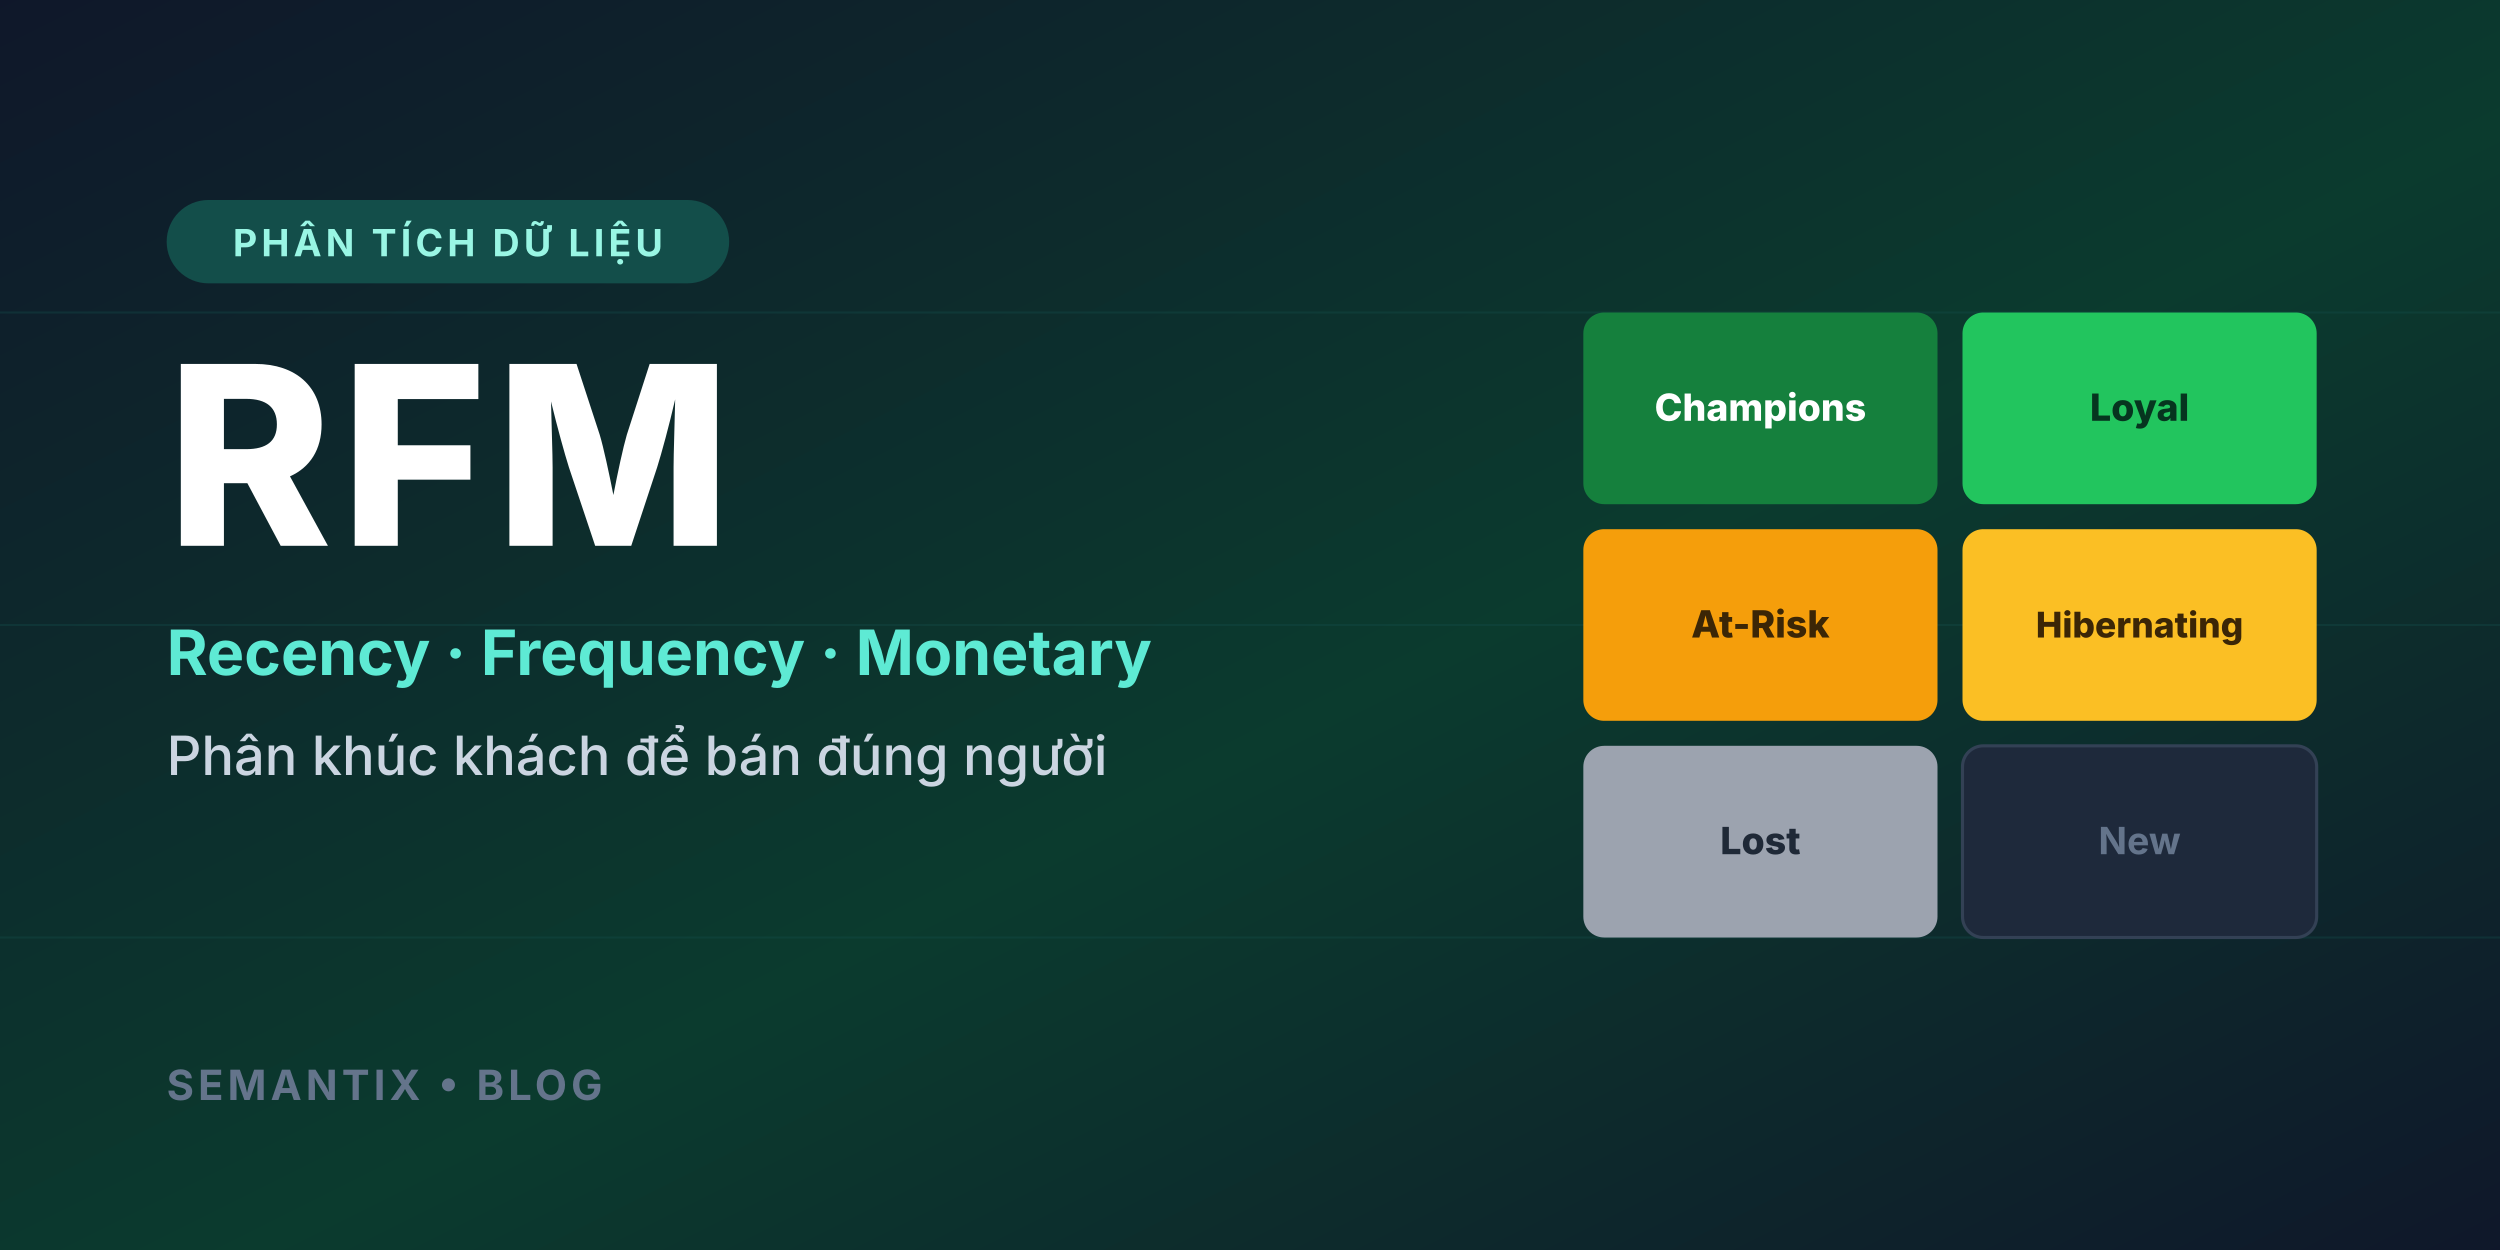
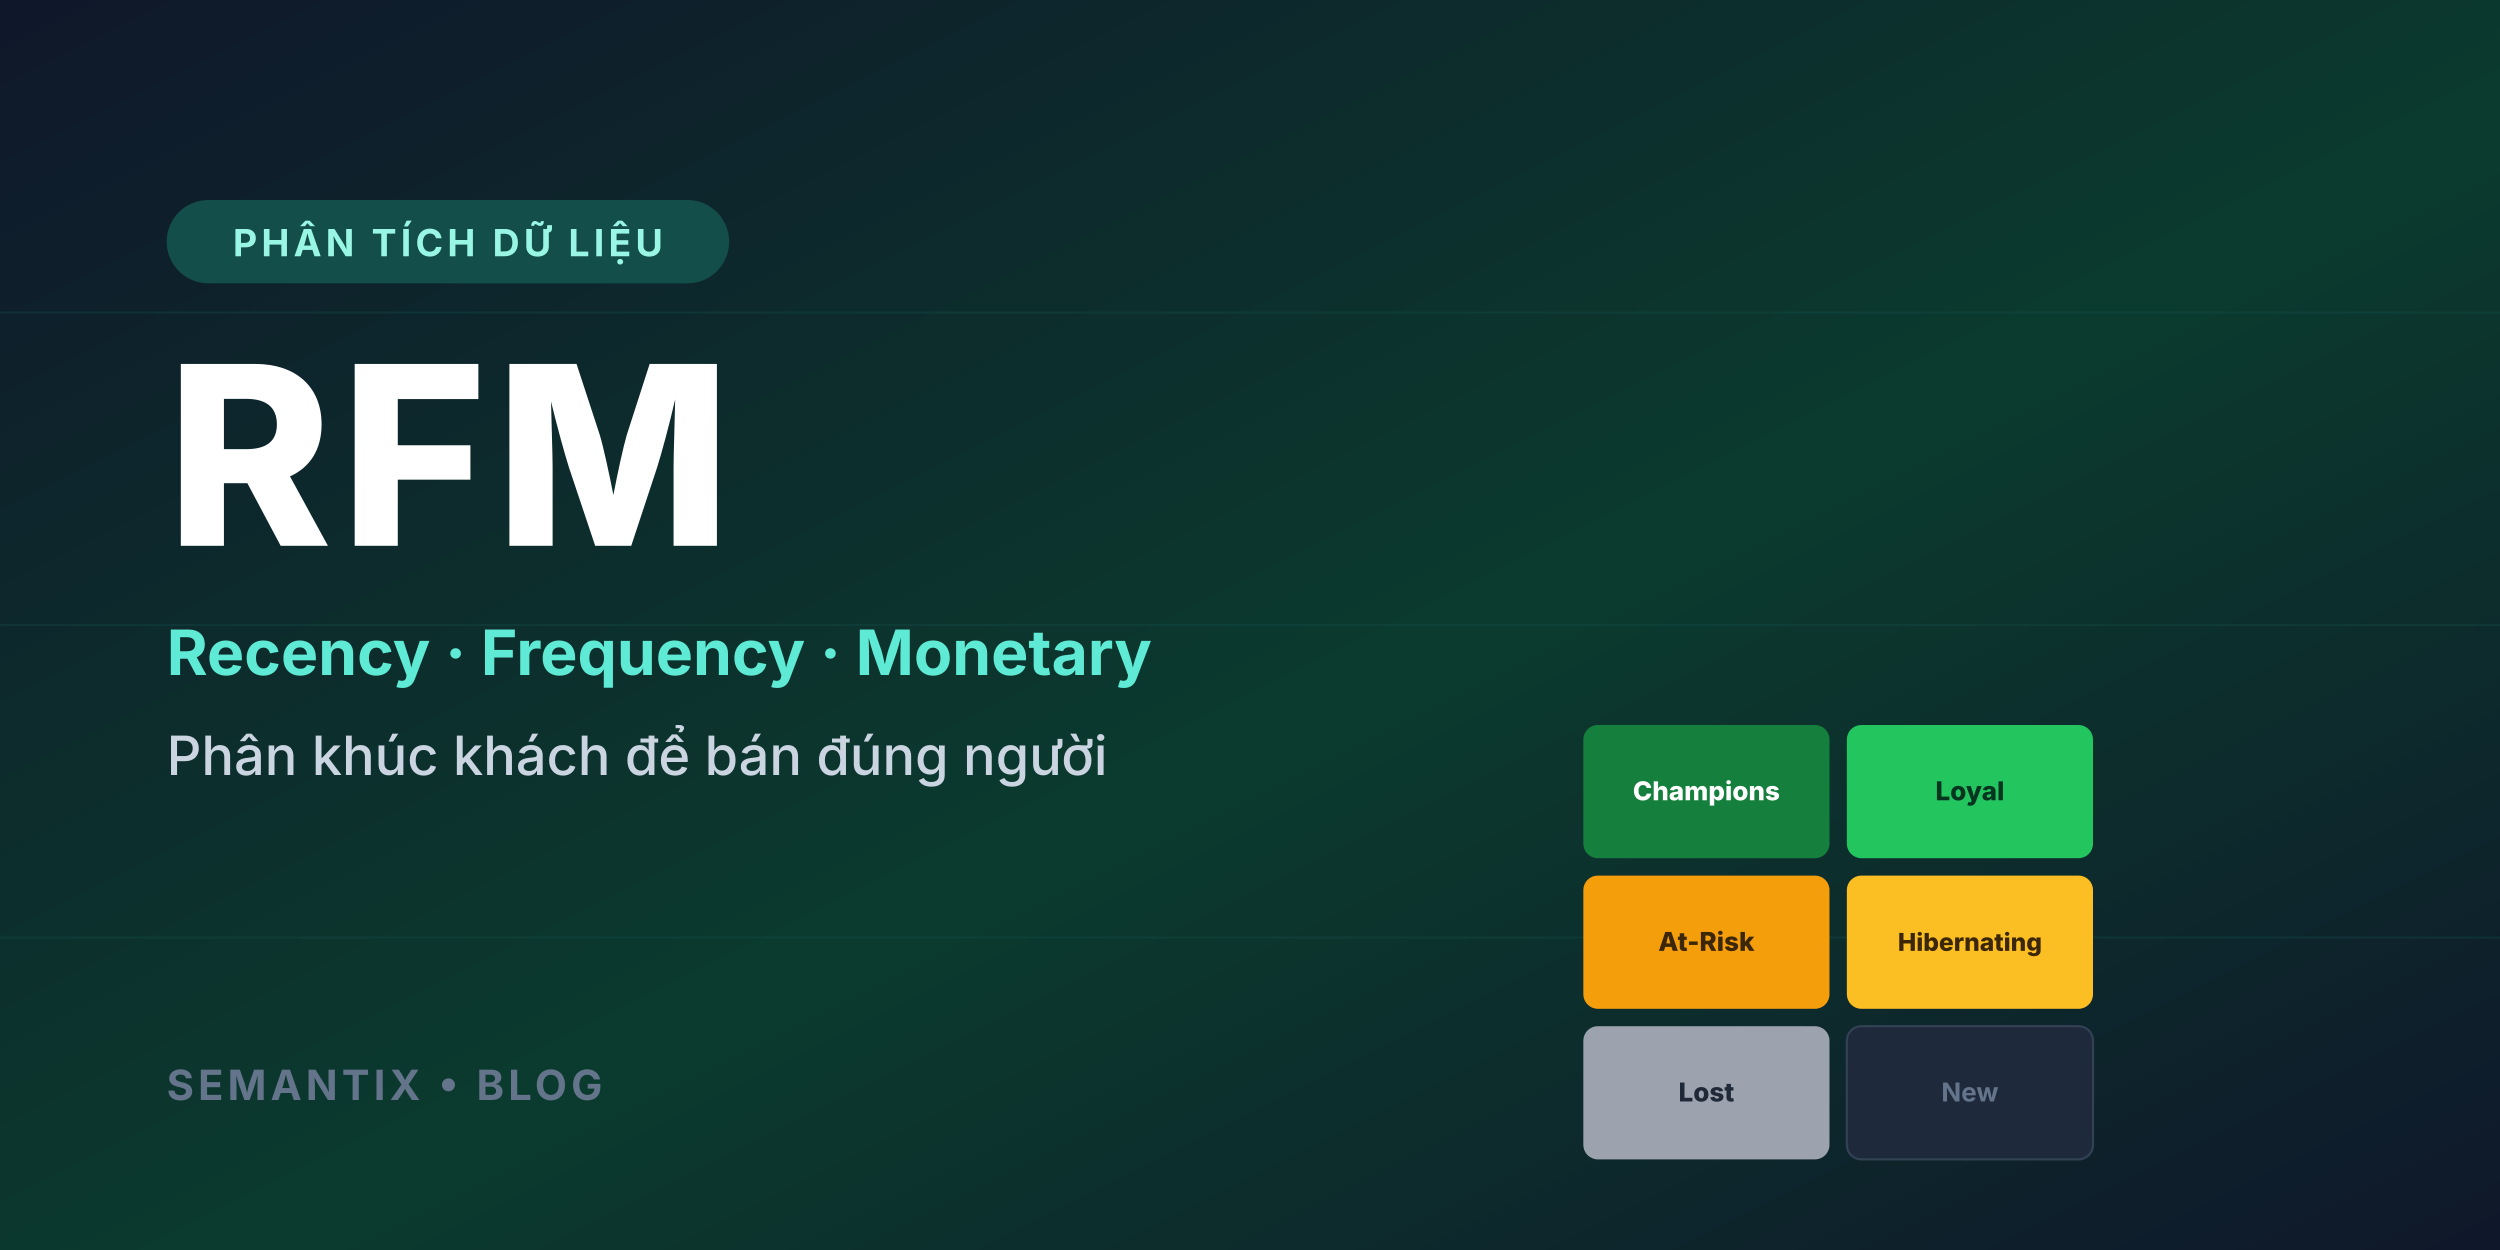
<svg xmlns="http://www.w3.org/2000/svg" viewBox="0 0 1200 600" font-family="Inter, 'Segoe UI', Arial, sans-serif">
  <defs>
    <linearGradient id="bgrfm" x1="0" y1="0" x2="1" y2="1">
      <stop offset="0" stop-color="#0F172A" />
      <stop offset="0.55" stop-color="#0B3B2E" />
      <stop offset="1" stop-color="#0F172A" />
    </linearGradient>
  </defs>
  <rect width="1200" height="600" fill="url(#bgrfm)" />
  <g stroke="#134E4A" stroke-width="1" opacity="0.35">
    <line x1="0" y1="150" x2="1200" y2="150" />
    <line x1="0" y1="300" x2="1200" y2="300" />
    <line x1="0" y1="450" x2="1200" y2="450" />
  </g>
  <rect x="80" y="96" width="270" height="40" rx="20" fill="#134E4A" />
  <text x="215" y="123" fill="#99F6E4" font-size="18" font-weight="700" letter-spacing="2" text-anchor="middle">PHÂN TÍCH DỮ LIỆU</text>
  <text x="80" y="262" fill="#ffffff" font-size="120" font-weight="800" letter-spacing="4">RFM</text>
  <text x="80" y="324" fill="#5EEAD4" font-size="30" font-weight="700">Recency · Frequency · Monetary</text>
  <text x="80" y="372" fill="#CBD5E1" font-size="26" font-weight="500">Phân khúc khách để bán đúng người</text>
  <text x="80" y="528" fill="#64748B" font-size="20" font-weight="700" letter-spacing="2">SEMANTIX • BLOG</text>
-   <g transform="translate(760,150)">
+   <g transform="translate(760,348) scale(0.695)">
    <rect x="0" y="0" width="170" height="92" rx="10" fill="#15803d" />
    <text x="85" y="52" fill="#fff" font-size="18" font-weight="800" text-anchor="middle">Champions</text>
    <rect x="182" y="0" width="170" height="92" rx="10" fill="#22c55e" />
    <text x="267" y="52" fill="#06351f" font-size="18" font-weight="800" text-anchor="middle">Loyal</text>
    <rect x="0" y="104" width="170" height="92" rx="10" fill="#f59e0b" />
    <text x="85" y="156" fill="#3b2606" font-size="18" font-weight="800" text-anchor="middle">At-Risk</text>
    <rect x="182" y="104" width="170" height="92" rx="10" fill="#fbbf24" />
    <text x="267" y="156" fill="#3b2606" font-size="17" font-weight="800" text-anchor="middle">Hibernating</text>
    <rect x="0" y="208" width="170" height="92" rx="10" fill="#9ca3af" />
    <text x="85" y="260" fill="#1f2937" font-size="18" font-weight="800" text-anchor="middle">Lost</text>
    <rect x="182" y="208" width="170" height="92" rx="10" fill="#1E293B" stroke="#334155" stroke-width="1.5" />
    <text x="267" y="260" fill="#64748B" font-size="18" font-weight="700" text-anchor="middle">New</text>
  </g>
</svg>
